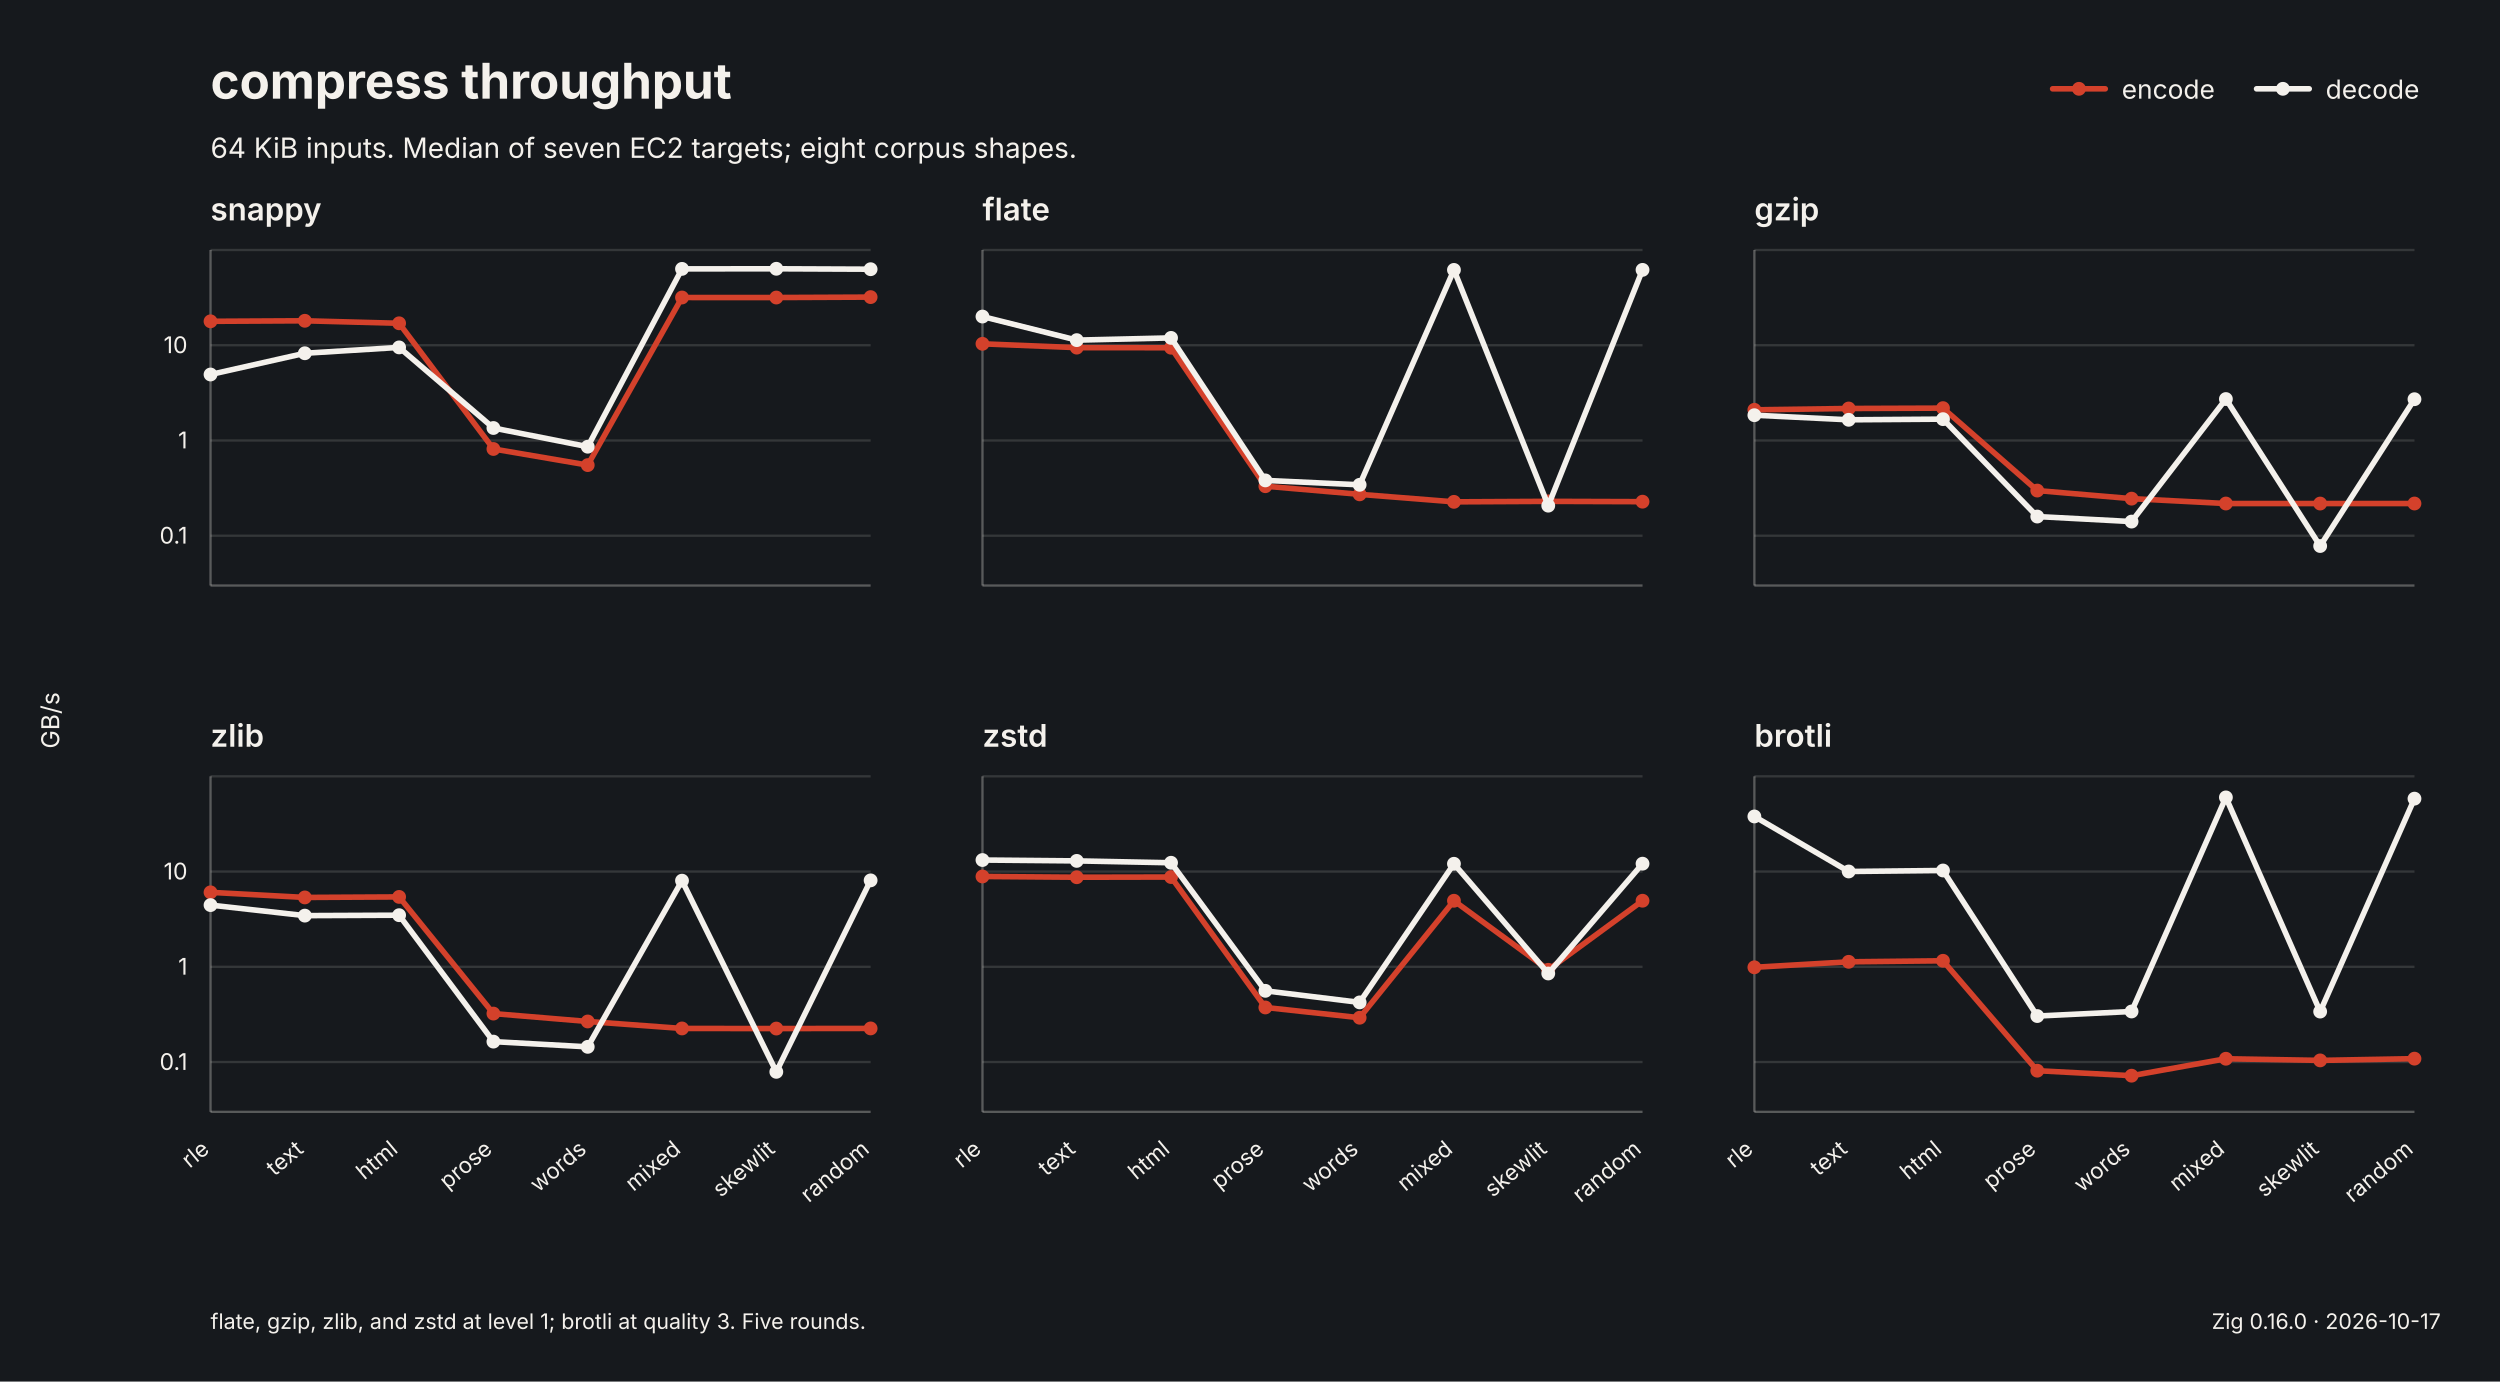
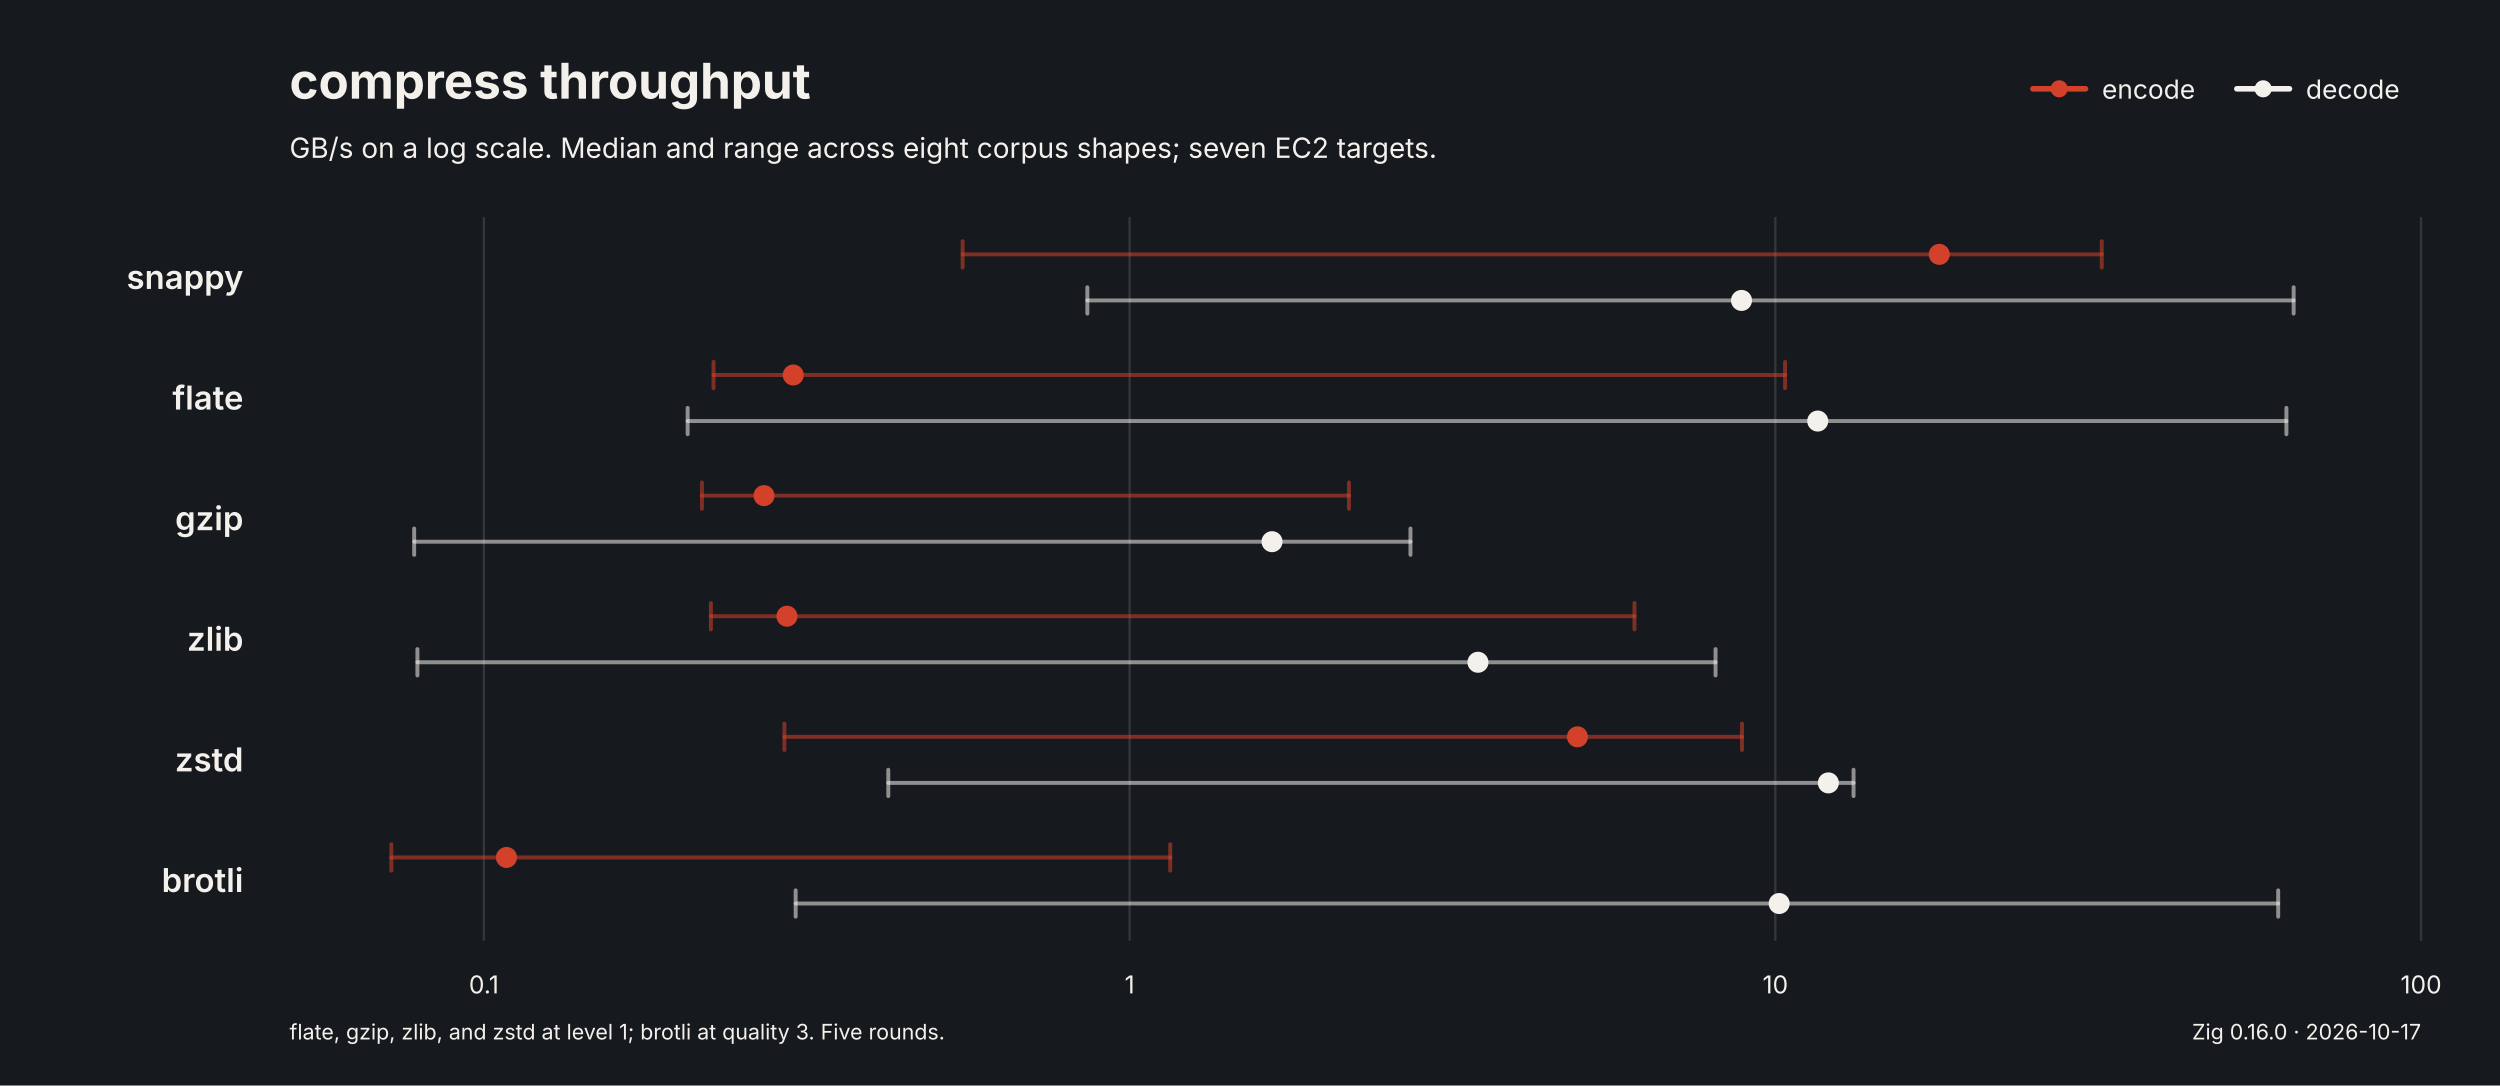
- <svg xmlns="http://www.w3.org/2000/svg" width="760" height="420" viewBox="0 0 760 420" role="img">
-   <rect width="760" height="420" fill="#16191d" />
-   <text x="64.00" y="30.00" font-size="15" fill="#f4f1ec" font-family="ui-sans-serif, system-ui, -apple-system, 'Segoe UI', sans-serif" font-weight="700" text-anchor="start" opacity="1.0">compress throughput</text>
-   <text x="64.00" y="48.00" font-size="8.5" fill="#f4f1ec" font-family="ui-sans-serif, system-ui, -apple-system, 'Segoe UI', sans-serif" font-weight="normal" text-anchor="start" opacity="1.0">64 KiB inputs. Median of seven EC2 targets; eight corpus shapes.</text>
-   <line x1="624.00" y1="27" x2="640.00" y2="27" stroke="#d4412b" stroke-width="1.7" stroke-linecap="round" />
-   <circle cx="632.00" cy="27" r="2.1" fill="#d4412b" />
-   <text x="645.00" y="30.00" font-size="8" fill="#f4f1ec" font-family="ui-sans-serif, system-ui, -apple-system, 'Segoe UI', sans-serif" font-weight="normal" text-anchor="start" opacity="1.0">encode</text>
-   <line x1="686.00" y1="27" x2="702.00" y2="27" stroke="#f4f1ec" stroke-width="1.7" stroke-linecap="round" />
-   <circle cx="694.00" cy="27" r="2.1" fill="#f4f1ec" />
-   <text x="707.00" y="30.00" font-size="8" fill="#f4f1ec" font-family="ui-sans-serif, system-ui, -apple-system, 'Segoe UI', sans-serif" font-weight="normal" text-anchor="start" opacity="1.0">decode</text>
-   <text x="64.00" y="67.00" font-size="9.5" fill="#f4f1ec" font-family="ui-sans-serif, system-ui, -apple-system, 'Segoe UI', sans-serif" font-weight="600" text-anchor="start" opacity="1.0">snappy</text>
-   <line x1="64.00" y1="162.86" x2="264.67" y2="162.86" stroke="#f4f1ec" stroke-width="0.7" opacity="0.14" />
-   <text x="57.00" y="165.26" font-size="7" fill="#f4f1ec" font-family="ui-sans-serif, system-ui, -apple-system, 'Segoe UI', sans-serif" font-weight="normal" text-anchor="end" opacity="1.0">0.1</text>
-   <line x1="64.00" y1="133.91" x2="264.67" y2="133.91" stroke="#f4f1ec" stroke-width="0.7" opacity="0.14" />
-   <text x="57.00" y="136.31" font-size="7" fill="#f4f1ec" font-family="ui-sans-serif, system-ui, -apple-system, 'Segoe UI', sans-serif" font-weight="normal" text-anchor="end" opacity="1.0">1</text>
-   <line x1="64.00" y1="104.95" x2="264.67" y2="104.95" stroke="#f4f1ec" stroke-width="0.7" opacity="0.14" />
-   <text x="57.00" y="107.35" font-size="7" fill="#f4f1ec" font-family="ui-sans-serif, system-ui, -apple-system, 'Segoe UI', sans-serif" font-weight="normal" text-anchor="end" opacity="1.0">10</text>
-   <line x1="64.00" y1="76.00" x2="264.67" y2="76.00" stroke="#f4f1ec" stroke-width="0.7" opacity="0.14" />
-   <line x1="64.00" y1="76.00" x2="64.00" y2="178.00" stroke="#f4f1ec" stroke-width="0.7" opacity="0.30" />
-   <line x1="64.00" y1="178.00" x2="264.67" y2="178.00" stroke="#f4f1ec" stroke-width="0.7" opacity="0.30" />
-   <polyline points="64.00,97.68 92.67,97.52 121.33,98.28 150.00,136.49 178.67,141.39 207.33,90.44 236.00,90.45 264.67,90.32" fill="none" stroke="#d4412b" stroke-width="1.7" stroke-linecap="round" stroke-linejoin="round" />
-   <circle cx="64.00" cy="97.68" r="2.1" fill="#d4412b" />
-   <circle cx="92.67" cy="97.52" r="2.1" fill="#d4412b" />
-   <circle cx="121.33" cy="98.28" r="2.1" fill="#d4412b" />
-   <circle cx="150.00" cy="136.49" r="2.1" fill="#d4412b" />
-   <circle cx="178.67" cy="141.39" r="2.1" fill="#d4412b" />
-   <circle cx="207.33" cy="90.44" r="2.1" fill="#d4412b" />
-   <circle cx="236.00" cy="90.45" r="2.1" fill="#d4412b" />
-   <circle cx="264.67" cy="90.32" r="2.1" fill="#d4412b" />
-   <polyline points="64.00,113.85 92.67,107.39 121.33,105.61 150.00,130.11 178.67,135.80 207.33,81.74 236.00,81.71 264.67,81.84" fill="none" stroke="#f4f1ec" stroke-width="1.7" stroke-linecap="round" stroke-linejoin="round" />
-   <circle cx="64.00" cy="113.85" r="2.1" fill="#f4f1ec" />
-   <circle cx="92.67" cy="107.39" r="2.1" fill="#f4f1ec" />
-   <circle cx="121.33" cy="105.61" r="2.1" fill="#f4f1ec" />
-   <circle cx="150.00" cy="130.11" r="2.1" fill="#f4f1ec" />
-   <circle cx="178.67" cy="135.80" r="2.1" fill="#f4f1ec" />
-   <circle cx="207.33" cy="81.74" r="2.1" fill="#f4f1ec" />
-   <circle cx="236.00" cy="81.71" r="2.1" fill="#f4f1ec" />
-   <circle cx="264.67" cy="81.84" r="2.1" fill="#f4f1ec" />
-   <text x="298.67" y="67.00" font-size="9.5" fill="#f4f1ec" font-family="ui-sans-serif, system-ui, -apple-system, 'Segoe UI', sans-serif" font-weight="600" text-anchor="start" opacity="1.0">flate</text>
-   <line x1="298.67" y1="162.86" x2="499.33" y2="162.86" stroke="#f4f1ec" stroke-width="0.7" opacity="0.14" />
-   <line x1="298.67" y1="133.91" x2="499.33" y2="133.91" stroke="#f4f1ec" stroke-width="0.7" opacity="0.14" />
-   <line x1="298.67" y1="104.95" x2="499.33" y2="104.95" stroke="#f4f1ec" stroke-width="0.7" opacity="0.14" />
-   <line x1="298.67" y1="76.00" x2="499.33" y2="76.00" stroke="#f4f1ec" stroke-width="0.7" opacity="0.14" />
-   <line x1="298.67" y1="76.00" x2="298.67" y2="178.00" stroke="#f4f1ec" stroke-width="0.7" opacity="0.30" />
-   <line x1="298.67" y1="178.00" x2="499.33" y2="178.00" stroke="#f4f1ec" stroke-width="0.7" opacity="0.30" />
-   <polyline points="298.67,104.52 327.33,105.68 356.00,105.71 384.67,147.81 413.33,150.28 442.00,152.56 470.67,152.41 499.33,152.51" fill="none" stroke="#d4412b" stroke-width="1.7" stroke-linecap="round" stroke-linejoin="round" />
-   <circle cx="298.67" cy="104.52" r="2.1" fill="#d4412b" />
-   <circle cx="327.33" cy="105.68" r="2.1" fill="#d4412b" />
-   <circle cx="356.00" cy="105.71" r="2.1" fill="#d4412b" />
-   <circle cx="384.67" cy="147.81" r="2.1" fill="#d4412b" />
-   <circle cx="413.33" cy="150.28" r="2.1" fill="#d4412b" />
-   <circle cx="442.00" cy="152.56" r="2.1" fill="#d4412b" />
-   <circle cx="470.67" cy="152.41" r="2.1" fill="#d4412b" />
-   <circle cx="499.33" cy="152.51" r="2.1" fill="#d4412b" />
-   <polyline points="298.67,96.23 327.33,103.40 356.00,102.72 384.67,146.04 413.33,147.38 442.00,82.05 470.67,153.72 499.33,82.04" fill="none" stroke="#f4f1ec" stroke-width="1.7" stroke-linecap="round" stroke-linejoin="round" />
-   <circle cx="298.67" cy="96.23" r="2.1" fill="#f4f1ec" />
-   <circle cx="327.33" cy="103.40" r="2.1" fill="#f4f1ec" />
-   <circle cx="356.00" cy="102.72" r="2.1" fill="#f4f1ec" />
-   <circle cx="384.67" cy="146.04" r="2.1" fill="#f4f1ec" />
-   <circle cx="413.33" cy="147.38" r="2.1" fill="#f4f1ec" />
-   <circle cx="442.00" cy="82.05" r="2.1" fill="#f4f1ec" />
-   <circle cx="470.67" cy="153.72" r="2.1" fill="#f4f1ec" />
-   <circle cx="499.33" cy="82.04" r="2.1" fill="#f4f1ec" />
-   <text x="533.33" y="67.00" font-size="9.5" fill="#f4f1ec" font-family="ui-sans-serif, system-ui, -apple-system, 'Segoe UI', sans-serif" font-weight="600" text-anchor="start" opacity="1.0">gzip</text>
-   <line x1="533.33" y1="162.86" x2="734.00" y2="162.86" stroke="#f4f1ec" stroke-width="0.7" opacity="0.14" />
-   <line x1="533.33" y1="133.91" x2="734.00" y2="133.91" stroke="#f4f1ec" stroke-width="0.7" opacity="0.14" />
-   <line x1="533.33" y1="104.95" x2="734.00" y2="104.95" stroke="#f4f1ec" stroke-width="0.7" opacity="0.14" />
-   <line x1="533.33" y1="76.00" x2="734.00" y2="76.00" stroke="#f4f1ec" stroke-width="0.7" opacity="0.14" />
-   <line x1="533.33" y1="76.00" x2="533.33" y2="178.00" stroke="#f4f1ec" stroke-width="0.7" opacity="0.30" />
-   <line x1="533.33" y1="178.00" x2="734.00" y2="178.00" stroke="#f4f1ec" stroke-width="0.7" opacity="0.30" />
-   <polyline points="533.33,124.58 562.00,124.18 590.67,124.07 619.33,149.13 648.00,151.59 676.67,153.07 705.33,153.08 734.00,153.07" fill="none" stroke="#d4412b" stroke-width="1.7" stroke-linecap="round" stroke-linejoin="round" />
-   <circle cx="533.33" cy="124.58" r="2.1" fill="#d4412b" />
-   <circle cx="562.00" cy="124.18" r="2.1" fill="#d4412b" />
-   <circle cx="590.67" cy="124.07" r="2.1" fill="#d4412b" />
-   <circle cx="619.33" cy="149.13" r="2.1" fill="#d4412b" />
-   <circle cx="648.00" cy="151.59" r="2.1" fill="#d4412b" />
-   <circle cx="676.67" cy="153.07" r="2.1" fill="#d4412b" />
-   <circle cx="705.33" cy="153.08" r="2.1" fill="#d4412b" />
-   <circle cx="734.00" cy="153.07" r="2.1" fill="#d4412b" />
-   <polyline points="533.33,126.22 562.00,127.62 590.67,127.42 619.33,157.03 648.00,158.56 676.67,121.31 705.33,165.99 734.00,121.36" fill="none" stroke="#f4f1ec" stroke-width="1.7" stroke-linecap="round" stroke-linejoin="round" />
-   <circle cx="533.33" cy="126.22" r="2.1" fill="#f4f1ec" />
-   <circle cx="562.00" cy="127.62" r="2.1" fill="#f4f1ec" />
-   <circle cx="590.67" cy="127.42" r="2.1" fill="#f4f1ec" />
-   <circle cx="619.33" cy="157.03" r="2.1" fill="#f4f1ec" />
-   <circle cx="648.00" cy="158.56" r="2.1" fill="#f4f1ec" />
-   <circle cx="676.67" cy="121.31" r="2.1" fill="#f4f1ec" />
-   <circle cx="705.33" cy="165.99" r="2.1" fill="#f4f1ec" />
-   <circle cx="734.00" cy="121.36" r="2.1" fill="#f4f1ec" />
-   <text x="64.00" y="227.00" font-size="9.5" fill="#f4f1ec" font-family="ui-sans-serif, system-ui, -apple-system, 'Segoe UI', sans-serif" font-weight="600" text-anchor="start" opacity="1.0">zlib</text>
-   <line x1="64.00" y1="322.86" x2="264.67" y2="322.86" stroke="#f4f1ec" stroke-width="0.7" opacity="0.14" />
-   <text x="57.00" y="325.26" font-size="7" fill="#f4f1ec" font-family="ui-sans-serif, system-ui, -apple-system, 'Segoe UI', sans-serif" font-weight="normal" text-anchor="end" opacity="1.0">0.1</text>
-   <line x1="64.00" y1="293.91" x2="264.67" y2="293.91" stroke="#f4f1ec" stroke-width="0.7" opacity="0.14" />
-   <text x="57.00" y="296.31" font-size="7" fill="#f4f1ec" font-family="ui-sans-serif, system-ui, -apple-system, 'Segoe UI', sans-serif" font-weight="normal" text-anchor="end" opacity="1.0">1</text>
-   <line x1="64.00" y1="264.95" x2="264.67" y2="264.95" stroke="#f4f1ec" stroke-width="0.7" opacity="0.14" />
-   <text x="57.00" y="267.35" font-size="7" fill="#f4f1ec" font-family="ui-sans-serif, system-ui, -apple-system, 'Segoe UI', sans-serif" font-weight="normal" text-anchor="end" opacity="1.0">10</text>
-   <line x1="64.00" y1="236.00" x2="264.67" y2="236.00" stroke="#f4f1ec" stroke-width="0.7" opacity="0.14" />
-   <line x1="64.00" y1="236.00" x2="64.00" y2="338.00" stroke="#f4f1ec" stroke-width="0.7" opacity="0.30" />
-   <line x1="64.00" y1="338.00" x2="264.67" y2="338.00" stroke="#f4f1ec" stroke-width="0.7" opacity="0.30" />
-   <text x="64.00" y="350.00" font-size="6.8" fill="#f4f1ec" font-family="ui-sans-serif, system-ui, -apple-system, 'Segoe UI', sans-serif" font-weight="normal" text-anchor="end" opacity="1.0" transform="rotate(-40 64.00 350.00)">rle</text>
-   <text x="92.67" y="350.00" font-size="6.8" fill="#f4f1ec" font-family="ui-sans-serif, system-ui, -apple-system, 'Segoe UI', sans-serif" font-weight="normal" text-anchor="end" opacity="1.0" transform="rotate(-40 92.67 350.00)">text</text>
-   <text x="121.33" y="350.00" font-size="6.8" fill="#f4f1ec" font-family="ui-sans-serif, system-ui, -apple-system, 'Segoe UI', sans-serif" font-weight="normal" text-anchor="end" opacity="1.0" transform="rotate(-40 121.33 350.00)">html</text>
-   <text x="150.00" y="350.00" font-size="6.8" fill="#f4f1ec" font-family="ui-sans-serif, system-ui, -apple-system, 'Segoe UI', sans-serif" font-weight="normal" text-anchor="end" opacity="1.0" transform="rotate(-40 150.00 350.00)">prose</text>
-   <text x="178.67" y="350.00" font-size="6.8" fill="#f4f1ec" font-family="ui-sans-serif, system-ui, -apple-system, 'Segoe UI', sans-serif" font-weight="normal" text-anchor="end" opacity="1.0" transform="rotate(-40 178.67 350.00)">words</text>
-   <text x="207.33" y="350.00" font-size="6.8" fill="#f4f1ec" font-family="ui-sans-serif, system-ui, -apple-system, 'Segoe UI', sans-serif" font-weight="normal" text-anchor="end" opacity="1.0" transform="rotate(-40 207.33 350.00)">mixed</text>
-   <text x="236.00" y="350.00" font-size="6.8" fill="#f4f1ec" font-family="ui-sans-serif, system-ui, -apple-system, 'Segoe UI', sans-serif" font-weight="normal" text-anchor="end" opacity="1.0" transform="rotate(-40 236.00 350.00)">skewlit</text>
-   <text x="264.67" y="350.00" font-size="6.8" fill="#f4f1ec" font-family="ui-sans-serif, system-ui, -apple-system, 'Segoe UI', sans-serif" font-weight="normal" text-anchor="end" opacity="1.0" transform="rotate(-40 264.67 350.00)">random</text>
-   <polyline points="64.00,271.27 92.67,272.82 121.33,272.66 150.00,308.13 178.67,310.53 207.33,312.65 236.00,312.68 264.67,312.64" fill="none" stroke="#d4412b" stroke-width="1.7" stroke-linecap="round" stroke-linejoin="round" />
-   <circle cx="64.00" cy="271.27" r="2.1" fill="#d4412b" />
-   <circle cx="92.67" cy="272.82" r="2.1" fill="#d4412b" />
-   <circle cx="121.33" cy="272.66" r="2.1" fill="#d4412b" />
-   <circle cx="150.00" cy="308.13" r="2.1" fill="#d4412b" />
-   <circle cx="178.67" cy="310.53" r="2.1" fill="#d4412b" />
-   <circle cx="207.33" cy="312.65" r="2.1" fill="#d4412b" />
-   <circle cx="236.00" cy="312.68" r="2.1" fill="#d4412b" />
-   <circle cx="264.67" cy="312.64" r="2.1" fill="#d4412b" />
-   <polyline points="64.00,275.15 92.67,278.35 121.33,278.22 150.00,316.65 178.67,318.24 207.33,267.72 236.00,325.84 264.67,267.63" fill="none" stroke="#f4f1ec" stroke-width="1.7" stroke-linecap="round" stroke-linejoin="round" />
-   <circle cx="64.00" cy="275.15" r="2.1" fill="#f4f1ec" />
-   <circle cx="92.67" cy="278.35" r="2.1" fill="#f4f1ec" />
-   <circle cx="121.33" cy="278.22" r="2.1" fill="#f4f1ec" />
-   <circle cx="150.00" cy="316.65" r="2.1" fill="#f4f1ec" />
-   <circle cx="178.67" cy="318.24" r="2.1" fill="#f4f1ec" />
-   <circle cx="207.33" cy="267.72" r="2.1" fill="#f4f1ec" />
-   <circle cx="236.00" cy="325.84" r="2.1" fill="#f4f1ec" />
-   <circle cx="264.67" cy="267.63" r="2.1" fill="#f4f1ec" />
-   <text x="298.67" y="227.00" font-size="9.5" fill="#f4f1ec" font-family="ui-sans-serif, system-ui, -apple-system, 'Segoe UI', sans-serif" font-weight="600" text-anchor="start" opacity="1.0">zstd</text>
-   <line x1="298.67" y1="322.86" x2="499.33" y2="322.86" stroke="#f4f1ec" stroke-width="0.7" opacity="0.14" />
-   <line x1="298.67" y1="293.91" x2="499.33" y2="293.91" stroke="#f4f1ec" stroke-width="0.7" opacity="0.14" />
-   <line x1="298.67" y1="264.95" x2="499.33" y2="264.95" stroke="#f4f1ec" stroke-width="0.7" opacity="0.14" />
-   <line x1="298.67" y1="236.00" x2="499.33" y2="236.00" stroke="#f4f1ec" stroke-width="0.7" opacity="0.14" />
-   <line x1="298.67" y1="236.00" x2="298.67" y2="338.00" stroke="#f4f1ec" stroke-width="0.7" opacity="0.30" />
-   <line x1="298.67" y1="338.00" x2="499.33" y2="338.00" stroke="#f4f1ec" stroke-width="0.7" opacity="0.30" />
-   <text x="298.67" y="350.00" font-size="6.8" fill="#f4f1ec" font-family="ui-sans-serif, system-ui, -apple-system, 'Segoe UI', sans-serif" font-weight="normal" text-anchor="end" opacity="1.0" transform="rotate(-40 298.67 350.00)">rle</text>
-   <text x="327.33" y="350.00" font-size="6.8" fill="#f4f1ec" font-family="ui-sans-serif, system-ui, -apple-system, 'Segoe UI', sans-serif" font-weight="normal" text-anchor="end" opacity="1.0" transform="rotate(-40 327.33 350.00)">text</text>
-   <text x="356.00" y="350.00" font-size="6.8" fill="#f4f1ec" font-family="ui-sans-serif, system-ui, -apple-system, 'Segoe UI', sans-serif" font-weight="normal" text-anchor="end" opacity="1.0" transform="rotate(-40 356.00 350.00)">html</text>
-   <text x="384.67" y="350.00" font-size="6.8" fill="#f4f1ec" font-family="ui-sans-serif, system-ui, -apple-system, 'Segoe UI', sans-serif" font-weight="normal" text-anchor="end" opacity="1.0" transform="rotate(-40 384.67 350.00)">prose</text>
-   <text x="413.33" y="350.00" font-size="6.8" fill="#f4f1ec" font-family="ui-sans-serif, system-ui, -apple-system, 'Segoe UI', sans-serif" font-weight="normal" text-anchor="end" opacity="1.0" transform="rotate(-40 413.33 350.00)">words</text>
-   <text x="442.00" y="350.00" font-size="6.8" fill="#f4f1ec" font-family="ui-sans-serif, system-ui, -apple-system, 'Segoe UI', sans-serif" font-weight="normal" text-anchor="end" opacity="1.0" transform="rotate(-40 442.00 350.00)">mixed</text>
-   <text x="470.67" y="350.00" font-size="6.8" fill="#f4f1ec" font-family="ui-sans-serif, system-ui, -apple-system, 'Segoe UI', sans-serif" font-weight="normal" text-anchor="end" opacity="1.0" transform="rotate(-40 470.67 350.00)">skewlit</text>
-   <text x="499.33" y="350.00" font-size="6.8" fill="#f4f1ec" font-family="ui-sans-serif, system-ui, -apple-system, 'Segoe UI', sans-serif" font-weight="normal" text-anchor="end" opacity="1.0" transform="rotate(-40 499.33 350.00)">random</text>
-   <polyline points="298.67,266.45 327.33,266.68 356.00,266.62 384.67,306.27 413.33,309.39 442.00,273.83 470.67,294.82 499.33,273.82" fill="none" stroke="#d4412b" stroke-width="1.7" stroke-linecap="round" stroke-linejoin="round" />
-   <circle cx="298.67" cy="266.45" r="2.1" fill="#d4412b" />
-   <circle cx="327.33" cy="266.68" r="2.1" fill="#d4412b" />
-   <circle cx="356.00" cy="266.62" r="2.1" fill="#d4412b" />
-   <circle cx="384.67" cy="306.27" r="2.1" fill="#d4412b" />
-   <circle cx="413.33" cy="309.39" r="2.1" fill="#d4412b" />
-   <circle cx="442.00" cy="273.83" r="2.1" fill="#d4412b" />
-   <circle cx="470.67" cy="294.82" r="2.1" fill="#d4412b" />
-   <circle cx="499.33" cy="273.82" r="2.1" fill="#d4412b" />
-   <polyline points="298.67,261.45 327.33,261.71 356.00,262.28 384.67,301.21 413.33,304.73 442.00,262.59 470.67,295.94 499.33,262.56" fill="none" stroke="#f4f1ec" stroke-width="1.7" stroke-linecap="round" stroke-linejoin="round" />
-   <circle cx="298.67" cy="261.45" r="2.1" fill="#f4f1ec" />
-   <circle cx="327.33" cy="261.71" r="2.1" fill="#f4f1ec" />
-   <circle cx="356.00" cy="262.28" r="2.1" fill="#f4f1ec" />
-   <circle cx="384.67" cy="301.21" r="2.1" fill="#f4f1ec" />
-   <circle cx="413.33" cy="304.73" r="2.1" fill="#f4f1ec" />
-   <circle cx="442.00" cy="262.59" r="2.1" fill="#f4f1ec" />
-   <circle cx="470.67" cy="295.94" r="2.1" fill="#f4f1ec" />
-   <circle cx="499.33" cy="262.56" r="2.1" fill="#f4f1ec" />
-   <text x="533.33" y="227.00" font-size="9.5" fill="#f4f1ec" font-family="ui-sans-serif, system-ui, -apple-system, 'Segoe UI', sans-serif" font-weight="600" text-anchor="start" opacity="1.0">brotli</text>
-   <line x1="533.33" y1="322.86" x2="734.00" y2="322.86" stroke="#f4f1ec" stroke-width="0.7" opacity="0.14" />
-   <line x1="533.33" y1="293.91" x2="734.00" y2="293.91" stroke="#f4f1ec" stroke-width="0.7" opacity="0.14" />
-   <line x1="533.33" y1="264.95" x2="734.00" y2="264.95" stroke="#f4f1ec" stroke-width="0.7" opacity="0.14" />
-   <line x1="533.33" y1="236.00" x2="734.00" y2="236.00" stroke="#f4f1ec" stroke-width="0.7" opacity="0.14" />
-   <line x1="533.33" y1="236.00" x2="533.33" y2="338.00" stroke="#f4f1ec" stroke-width="0.7" opacity="0.30" />
-   <line x1="533.33" y1="338.00" x2="734.00" y2="338.00" stroke="#f4f1ec" stroke-width="0.7" opacity="0.30" />
-   <text x="533.33" y="350.00" font-size="6.8" fill="#f4f1ec" font-family="ui-sans-serif, system-ui, -apple-system, 'Segoe UI', sans-serif" font-weight="normal" text-anchor="end" opacity="1.0" transform="rotate(-40 533.33 350.00)">rle</text>
-   <text x="562.00" y="350.00" font-size="6.8" fill="#f4f1ec" font-family="ui-sans-serif, system-ui, -apple-system, 'Segoe UI', sans-serif" font-weight="normal" text-anchor="end" opacity="1.0" transform="rotate(-40 562.00 350.00)">text</text>
-   <text x="590.67" y="350.00" font-size="6.8" fill="#f4f1ec" font-family="ui-sans-serif, system-ui, -apple-system, 'Segoe UI', sans-serif" font-weight="normal" text-anchor="end" opacity="1.0" transform="rotate(-40 590.67 350.00)">html</text>
-   <text x="619.33" y="350.00" font-size="6.8" fill="#f4f1ec" font-family="ui-sans-serif, system-ui, -apple-system, 'Segoe UI', sans-serif" font-weight="normal" text-anchor="end" opacity="1.0" transform="rotate(-40 619.33 350.00)">prose</text>
-   <text x="648.00" y="350.00" font-size="6.8" fill="#f4f1ec" font-family="ui-sans-serif, system-ui, -apple-system, 'Segoe UI', sans-serif" font-weight="normal" text-anchor="end" opacity="1.0" transform="rotate(-40 648.00 350.00)">words</text>
-   <text x="676.67" y="350.00" font-size="6.8" fill="#f4f1ec" font-family="ui-sans-serif, system-ui, -apple-system, 'Segoe UI', sans-serif" font-weight="normal" text-anchor="end" opacity="1.0" transform="rotate(-40 676.67 350.00)">mixed</text>
-   <text x="705.33" y="350.00" font-size="6.8" fill="#f4f1ec" font-family="ui-sans-serif, system-ui, -apple-system, 'Segoe UI', sans-serif" font-weight="normal" text-anchor="end" opacity="1.0" transform="rotate(-40 705.33 350.00)">skewlit</text>
-   <text x="734.00" y="350.00" font-size="6.8" fill="#f4f1ec" font-family="ui-sans-serif, system-ui, -apple-system, 'Segoe UI', sans-serif" font-weight="normal" text-anchor="end" opacity="1.0" transform="rotate(-40 734.00 350.00)">random</text>
-   <polyline points="533.33,294.06 562.00,292.39 590.67,292.08 619.33,325.49 648.00,327.01 676.67,321.86 705.33,322.36 734.00,321.83" fill="none" stroke="#d4412b" stroke-width="1.7" stroke-linecap="round" stroke-linejoin="round" />
-   <circle cx="533.33" cy="294.06" r="2.1" fill="#d4412b" />
-   <circle cx="562.00" cy="292.39" r="2.1" fill="#d4412b" />
-   <circle cx="590.67" cy="292.08" r="2.1" fill="#d4412b" />
-   <circle cx="619.33" cy="325.49" r="2.1" fill="#d4412b" />
-   <circle cx="648.00" cy="327.01" r="2.1" fill="#d4412b" />
-   <circle cx="676.67" cy="321.86" r="2.1" fill="#d4412b" />
-   <circle cx="705.33" cy="322.36" r="2.1" fill="#d4412b" />
-   <circle cx="734.00" cy="321.83" r="2.1" fill="#d4412b" />
-   <polyline points="533.33,248.20 562.00,264.93 590.67,264.63 619.33,308.88 648.00,307.49 676.67,242.41 705.33,307.52 734.00,242.79" fill="none" stroke="#f4f1ec" stroke-width="1.7" stroke-linecap="round" stroke-linejoin="round" />
-   <circle cx="533.33" cy="248.20" r="2.1" fill="#f4f1ec" />
-   <circle cx="562.00" cy="264.93" r="2.1" fill="#f4f1ec" />
-   <circle cx="590.67" cy="264.63" r="2.1" fill="#f4f1ec" />
-   <circle cx="619.33" cy="308.88" r="2.1" fill="#f4f1ec" />
-   <circle cx="648.00" cy="307.49" r="2.1" fill="#f4f1ec" />
-   <circle cx="676.67" cy="242.41" r="2.1" fill="#f4f1ec" />
-   <circle cx="705.33" cy="307.52" r="2.1" fill="#f4f1ec" />
-   <circle cx="734.00" cy="242.79" r="2.1" fill="#f4f1ec" />
-   <text x="18.00" y="219.00" font-size="7.5" fill="#f4f1ec" font-family="ui-sans-serif, system-ui, -apple-system, 'Segoe UI', sans-serif" font-weight="normal" text-anchor="middle" opacity="1.0" transform="rotate(-90 18.00 219.00)">GB/s</text>
-   <text x="64.00" y="404.00" font-size="6.5" fill="#f4f1ec" font-family="ui-sans-serif, system-ui, -apple-system, 'Segoe UI', sans-serif" font-weight="normal" text-anchor="start" opacity="1.0">flate, gzip, zlib, and zstd at level 1; brotli at quality 3. Five rounds.</text>
-   <text x="742.00" y="404.00" font-size="6.5" fill="#f4f1ec" font-family="ui-sans-serif, system-ui, -apple-system, 'Segoe UI', sans-serif" font-weight="normal" text-anchor="end" opacity="1.0">Zig 0.16.0 · 2026-10-17</text>
+ <svg xmlns="http://www.w3.org/2000/svg" width="760" height="330" viewBox="0 0 760 330" role="img">
+   <rect width="760" height="330" fill="#16191d" />
+   <text x="88.00" y="30.00" font-size="15" fill="#f4f1ec" font-family="ui-sans-serif, system-ui, -apple-system, 'Segoe UI', sans-serif" font-weight="700" text-anchor="start" opacity="1.0">compress throughput</text>
+   <text x="88.00" y="48.00" font-size="8.5" fill="#f4f1ec" font-family="ui-sans-serif, system-ui, -apple-system, 'Segoe UI', sans-serif" font-weight="normal" text-anchor="start" opacity="1.0">GB/s on a log scale. Median and range across eight corpus shapes; seven EC2 targets.</text>
+   <line x1="618.00" y1="27" x2="634.00" y2="27" stroke="#d4412b" stroke-width="1.7" stroke-linecap="round" />
+   <circle cx="626.00" cy="27" r="2.6" fill="#d4412b" />
+   <text x="639.00" y="30.00" font-size="8" fill="#f4f1ec" font-family="ui-sans-serif, system-ui, -apple-system, 'Segoe UI', sans-serif" font-weight="normal" text-anchor="start" opacity="1.0">encode</text>
+   <line x1="680.00" y1="27" x2="696.00" y2="27" stroke="#f4f1ec" stroke-width="1.7" stroke-linecap="round" />
+   <circle cx="688.00" cy="27" r="2.6" fill="#f4f1ec" />
+   <text x="701.00" y="30.00" font-size="8" fill="#f4f1ec" font-family="ui-sans-serif, system-ui, -apple-system, 'Segoe UI', sans-serif" font-weight="normal" text-anchor="start" opacity="1.0">decode</text>
+   <line x1="147.09" y1="66.00" x2="147.09" y2="286.00" stroke="#f4f1ec" stroke-width="0.7" opacity="0.14" />
+   <text x="147.09" y="302.00" font-size="7.5" fill="#f4f1ec" font-family="ui-sans-serif, system-ui, -apple-system, 'Segoe UI', sans-serif" font-weight="normal" text-anchor="middle" opacity="1.0">0.1</text>
+   <line x1="343.40" y1="66.00" x2="343.40" y2="286.00" stroke="#f4f1ec" stroke-width="0.7" opacity="0.14" />
+   <text x="343.40" y="302.00" font-size="7.5" fill="#f4f1ec" font-family="ui-sans-serif, system-ui, -apple-system, 'Segoe UI', sans-serif" font-weight="normal" text-anchor="middle" opacity="1.0">1</text>
+   <line x1="539.70" y1="66.00" x2="539.70" y2="286.00" stroke="#f4f1ec" stroke-width="0.7" opacity="0.14" />
+   <text x="539.70" y="302.00" font-size="7.5" fill="#f4f1ec" font-family="ui-sans-serif, system-ui, -apple-system, 'Segoe UI', sans-serif" font-weight="normal" text-anchor="middle" opacity="1.0">10</text>
+   <line x1="736.00" y1="66.00" x2="736.00" y2="286.00" stroke="#f4f1ec" stroke-width="0.7" opacity="0.14" />
+   <text x="736.00" y="302.00" font-size="7.5" fill="#f4f1ec" font-family="ui-sans-serif, system-ui, -apple-system, 'Segoe UI', sans-serif" font-weight="normal" text-anchor="middle" opacity="1.0">100</text>
+   <text x="74.00" y="87.83" font-size="10" fill="#f4f1ec" font-family="ui-sans-serif, system-ui, -apple-system, 'Segoe UI', sans-serif" font-weight="600" text-anchor="end" opacity="1.0">snappy</text>
+   <line x1="292.64" y1="77.33" x2="638.93" y2="77.33" stroke="#d4412b" stroke-width="1.2" stroke-linecap="round" opacity="0.55" />
+   <line x1="292.64" y1="73.33" x2="292.64" y2="81.33" stroke="#d4412b" stroke-width="1.2" stroke-linecap="round" opacity="0.55" />
+   <line x1="638.93" y1="73.33" x2="638.93" y2="81.33" stroke="#d4412b" stroke-width="1.2" stroke-linecap="round" opacity="0.55" />
+   <circle cx="589.54" cy="77.33" r="3.2" fill="#d4412b" />
+   <line x1="330.55" y1="91.33" x2="697.27" y2="91.33" stroke="#f4f1ec" stroke-width="1.2" stroke-linecap="round" opacity="0.55" />
+   <line x1="330.55" y1="87.33" x2="330.55" y2="95.33" stroke="#f4f1ec" stroke-width="1.2" stroke-linecap="round" opacity="0.55" />
+   <line x1="697.27" y1="87.33" x2="697.27" y2="95.33" stroke="#f4f1ec" stroke-width="1.2" stroke-linecap="round" opacity="0.55" />
+   <circle cx="529.42" cy="91.33" r="3.2" fill="#f4f1ec" />
+   <text x="74.00" y="124.50" font-size="10" fill="#f4f1ec" font-family="ui-sans-serif, system-ui, -apple-system, 'Segoe UI', sans-serif" font-weight="600" text-anchor="end" opacity="1.0">flate</text>
+   <line x1="216.91" y1="114.00" x2="542.67" y2="114.00" stroke="#d4412b" stroke-width="1.2" stroke-linecap="round" opacity="0.55" />
+   <line x1="216.91" y1="110.00" x2="216.91" y2="118.00" stroke="#d4412b" stroke-width="1.2" stroke-linecap="round" opacity="0.55" />
+   <line x1="542.67" y1="110.00" x2="542.67" y2="118.00" stroke="#d4412b" stroke-width="1.2" stroke-linecap="round" opacity="0.55" />
+   <circle cx="241.15" cy="114.00" r="3.2" fill="#d4412b" />
+   <line x1="209.04" y1="128.00" x2="695.07" y2="128.00" stroke="#f4f1ec" stroke-width="1.2" stroke-linecap="round" opacity="0.55" />
+   <line x1="209.04" y1="124.00" x2="209.04" y2="132.00" stroke="#f4f1ec" stroke-width="1.2" stroke-linecap="round" opacity="0.55" />
+   <line x1="695.07" y1="124.00" x2="695.07" y2="132.00" stroke="#f4f1ec" stroke-width="1.2" stroke-linecap="round" opacity="0.55" />
+   <circle cx="552.59" cy="128.00" r="3.2" fill="#f4f1ec" />
+   <text x="74.00" y="161.17" font-size="10" fill="#f4f1ec" font-family="ui-sans-serif, system-ui, -apple-system, 'Segoe UI', sans-serif" font-weight="600" text-anchor="end" opacity="1.0">gzip</text>
+   <line x1="213.38" y1="150.67" x2="410.08" y2="150.67" stroke="#d4412b" stroke-width="1.2" stroke-linecap="round" opacity="0.55" />
+   <line x1="213.38" y1="146.67" x2="213.38" y2="154.67" stroke="#d4412b" stroke-width="1.2" stroke-linecap="round" opacity="0.55" />
+   <line x1="410.08" y1="146.67" x2="410.08" y2="154.67" stroke="#d4412b" stroke-width="1.2" stroke-linecap="round" opacity="0.55" />
+   <circle cx="232.26" cy="150.67" r="3.2" fill="#d4412b" />
+   <line x1="125.91" y1="164.67" x2="428.78" y2="164.67" stroke="#f4f1ec" stroke-width="1.2" stroke-linecap="round" opacity="0.55" />
+   <line x1="125.91" y1="160.67" x2="125.91" y2="168.67" stroke="#f4f1ec" stroke-width="1.2" stroke-linecap="round" opacity="0.55" />
+   <line x1="428.78" y1="160.67" x2="428.78" y2="168.67" stroke="#f4f1ec" stroke-width="1.2" stroke-linecap="round" opacity="0.55" />
+   <circle cx="386.70" cy="164.67" r="3.2" fill="#f4f1ec" />
+   <text x="74.00" y="197.83" font-size="10" fill="#f4f1ec" font-family="ui-sans-serif, system-ui, -apple-system, 'Segoe UI', sans-serif" font-weight="600" text-anchor="end" opacity="1.0">zlib</text>
+   <line x1="216.11" y1="187.33" x2="496.88" y2="187.33" stroke="#d4412b" stroke-width="1.2" stroke-linecap="round" opacity="0.55" />
+   <line x1="216.11" y1="183.33" x2="216.11" y2="191.33" stroke="#d4412b" stroke-width="1.2" stroke-linecap="round" opacity="0.55" />
+   <line x1="496.88" y1="183.33" x2="496.88" y2="191.33" stroke="#d4412b" stroke-width="1.2" stroke-linecap="round" opacity="0.55" />
+   <circle cx="239.23" cy="187.33" r="3.2" fill="#d4412b" />
+   <line x1="126.89" y1="201.33" x2="521.53" y2="201.33" stroke="#f4f1ec" stroke-width="1.2" stroke-linecap="round" opacity="0.55" />
+   <line x1="126.89" y1="197.33" x2="126.89" y2="205.33" stroke="#f4f1ec" stroke-width="1.2" stroke-linecap="round" opacity="0.55" />
+   <line x1="521.53" y1="197.33" x2="521.53" y2="205.33" stroke="#f4f1ec" stroke-width="1.2" stroke-linecap="round" opacity="0.55" />
+   <circle cx="449.30" cy="201.33" r="3.2" fill="#f4f1ec" />
+   <text x="74.00" y="234.50" font-size="10" fill="#f4f1ec" font-family="ui-sans-serif, system-ui, -apple-system, 'Segoe UI', sans-serif" font-weight="600" text-anchor="end" opacity="1.0">zstd</text>
+   <line x1="238.45" y1="224.00" x2="529.56" y2="224.00" stroke="#d4412b" stroke-width="1.2" stroke-linecap="round" opacity="0.55" />
+   <line x1="238.45" y1="220.00" x2="238.45" y2="228.00" stroke="#d4412b" stroke-width="1.2" stroke-linecap="round" opacity="0.55" />
+   <line x1="529.56" y1="220.00" x2="529.56" y2="228.00" stroke="#d4412b" stroke-width="1.2" stroke-linecap="round" opacity="0.55" />
+   <circle cx="479.54" cy="224.00" r="3.2" fill="#d4412b" />
+   <line x1="270.04" y1="238.00" x2="563.48" y2="238.00" stroke="#f4f1ec" stroke-width="1.2" stroke-linecap="round" opacity="0.55" />
+   <line x1="270.04" y1="234.00" x2="270.04" y2="242.00" stroke="#f4f1ec" stroke-width="1.2" stroke-linecap="round" opacity="0.55" />
+   <line x1="563.48" y1="234.00" x2="563.48" y2="242.00" stroke="#f4f1ec" stroke-width="1.2" stroke-linecap="round" opacity="0.55" />
+   <circle cx="555.82" cy="238.00" r="3.2" fill="#f4f1ec" />
+   <text x="74.00" y="271.17" font-size="10" fill="#f4f1ec" font-family="ui-sans-serif, system-ui, -apple-system, 'Segoe UI', sans-serif" font-weight="600" text-anchor="end" opacity="1.0">brotli</text>
+   <line x1="118.97" y1="260.67" x2="355.75" y2="260.67" stroke="#d4412b" stroke-width="1.2" stroke-linecap="round" opacity="0.55" />
+   <line x1="118.97" y1="256.67" x2="118.97" y2="264.67" stroke="#d4412b" stroke-width="1.2" stroke-linecap="round" opacity="0.55" />
+   <line x1="355.75" y1="256.67" x2="355.75" y2="264.67" stroke="#d4412b" stroke-width="1.2" stroke-linecap="round" opacity="0.55" />
+   <circle cx="153.97" cy="260.67" r="3.2" fill="#d4412b" />
+   <line x1="241.88" y1="274.67" x2="692.57" y2="274.67" stroke="#f4f1ec" stroke-width="1.2" stroke-linecap="round" opacity="0.55" />
+   <line x1="241.88" y1="270.67" x2="241.88" y2="278.67" stroke="#f4f1ec" stroke-width="1.2" stroke-linecap="round" opacity="0.55" />
+   <line x1="692.57" y1="270.67" x2="692.57" y2="278.67" stroke="#f4f1ec" stroke-width="1.2" stroke-linecap="round" opacity="0.55" />
+   <circle cx="540.87" cy="274.67" r="3.2" fill="#f4f1ec" />
+   <text x="736.00" y="316.00" font-size="6.5" fill="#f4f1ec" font-family="ui-sans-serif, system-ui, -apple-system, 'Segoe UI', sans-serif" font-weight="normal" text-anchor="end" opacity="1.0">Zig 0.16.0 · 2026-10-17</text>
+   <text x="88.00" y="316.00" font-size="6.5" fill="#f4f1ec" font-family="ui-sans-serif, system-ui, -apple-system, 'Segoe UI', sans-serif" font-weight="normal" text-anchor="start" opacity="1.0">flate, gzip, zlib, and zstd at level 1; brotli at quality 3. Five rounds.</text>
</svg>
